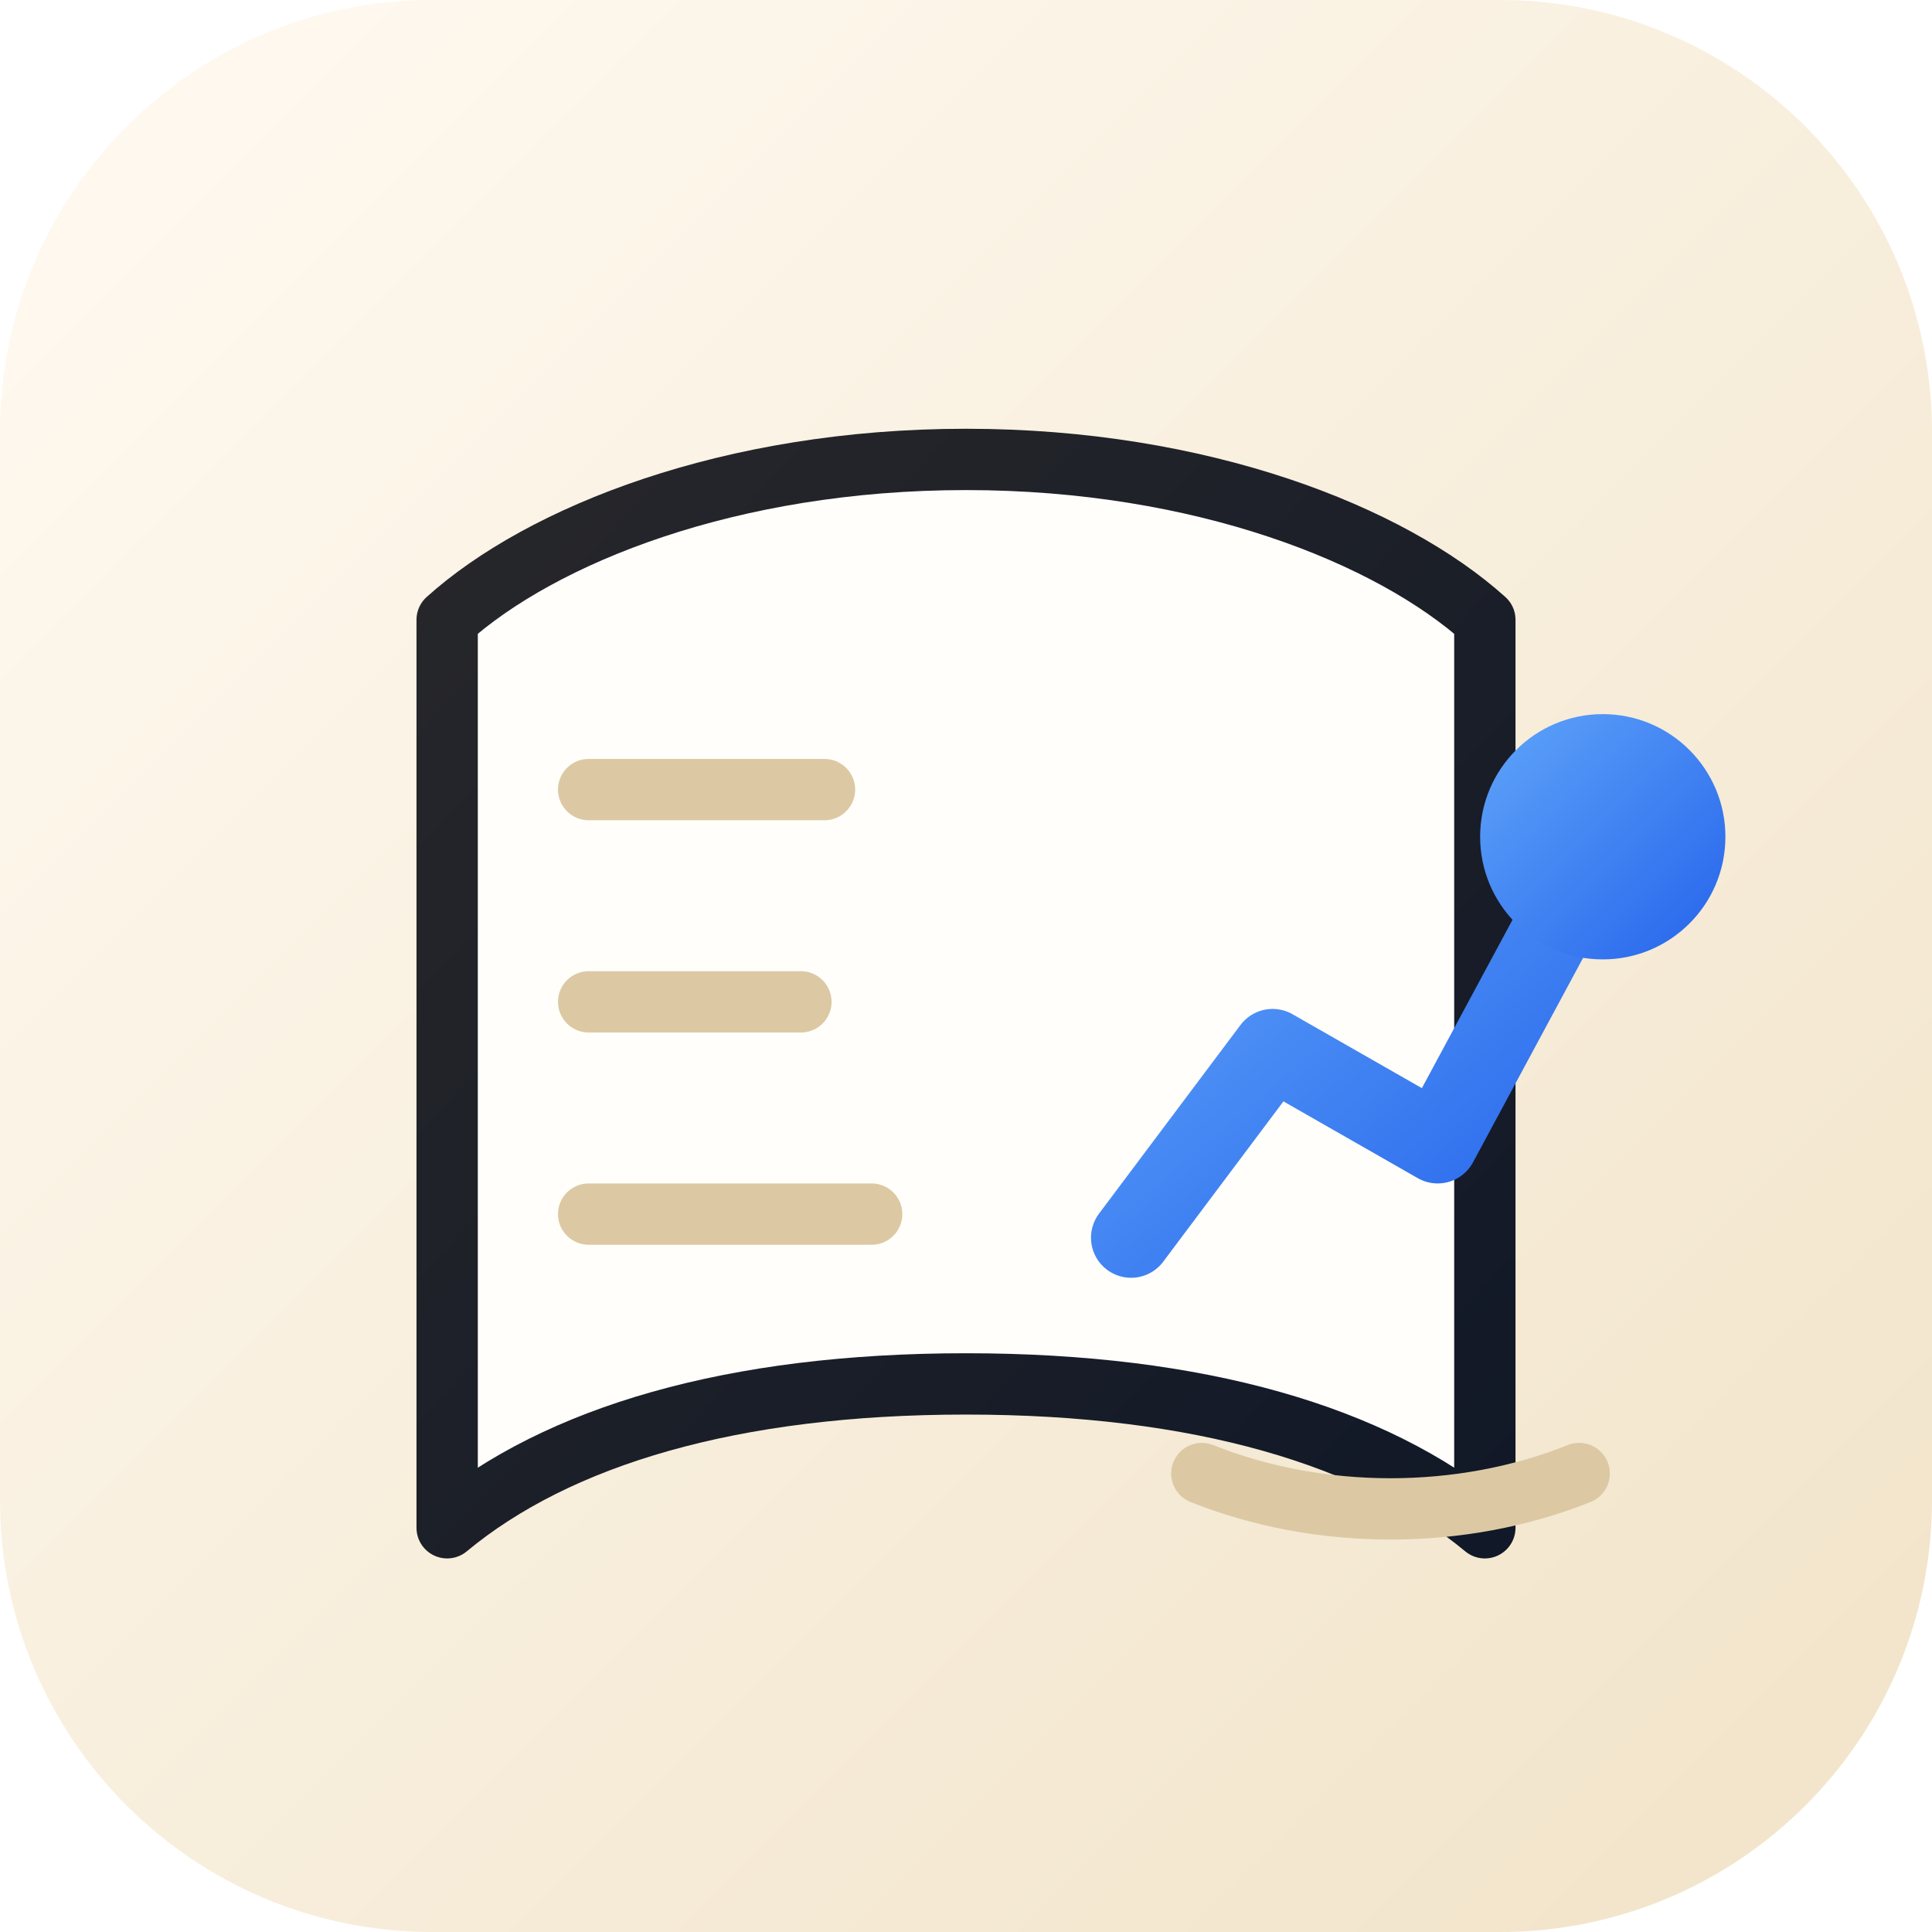
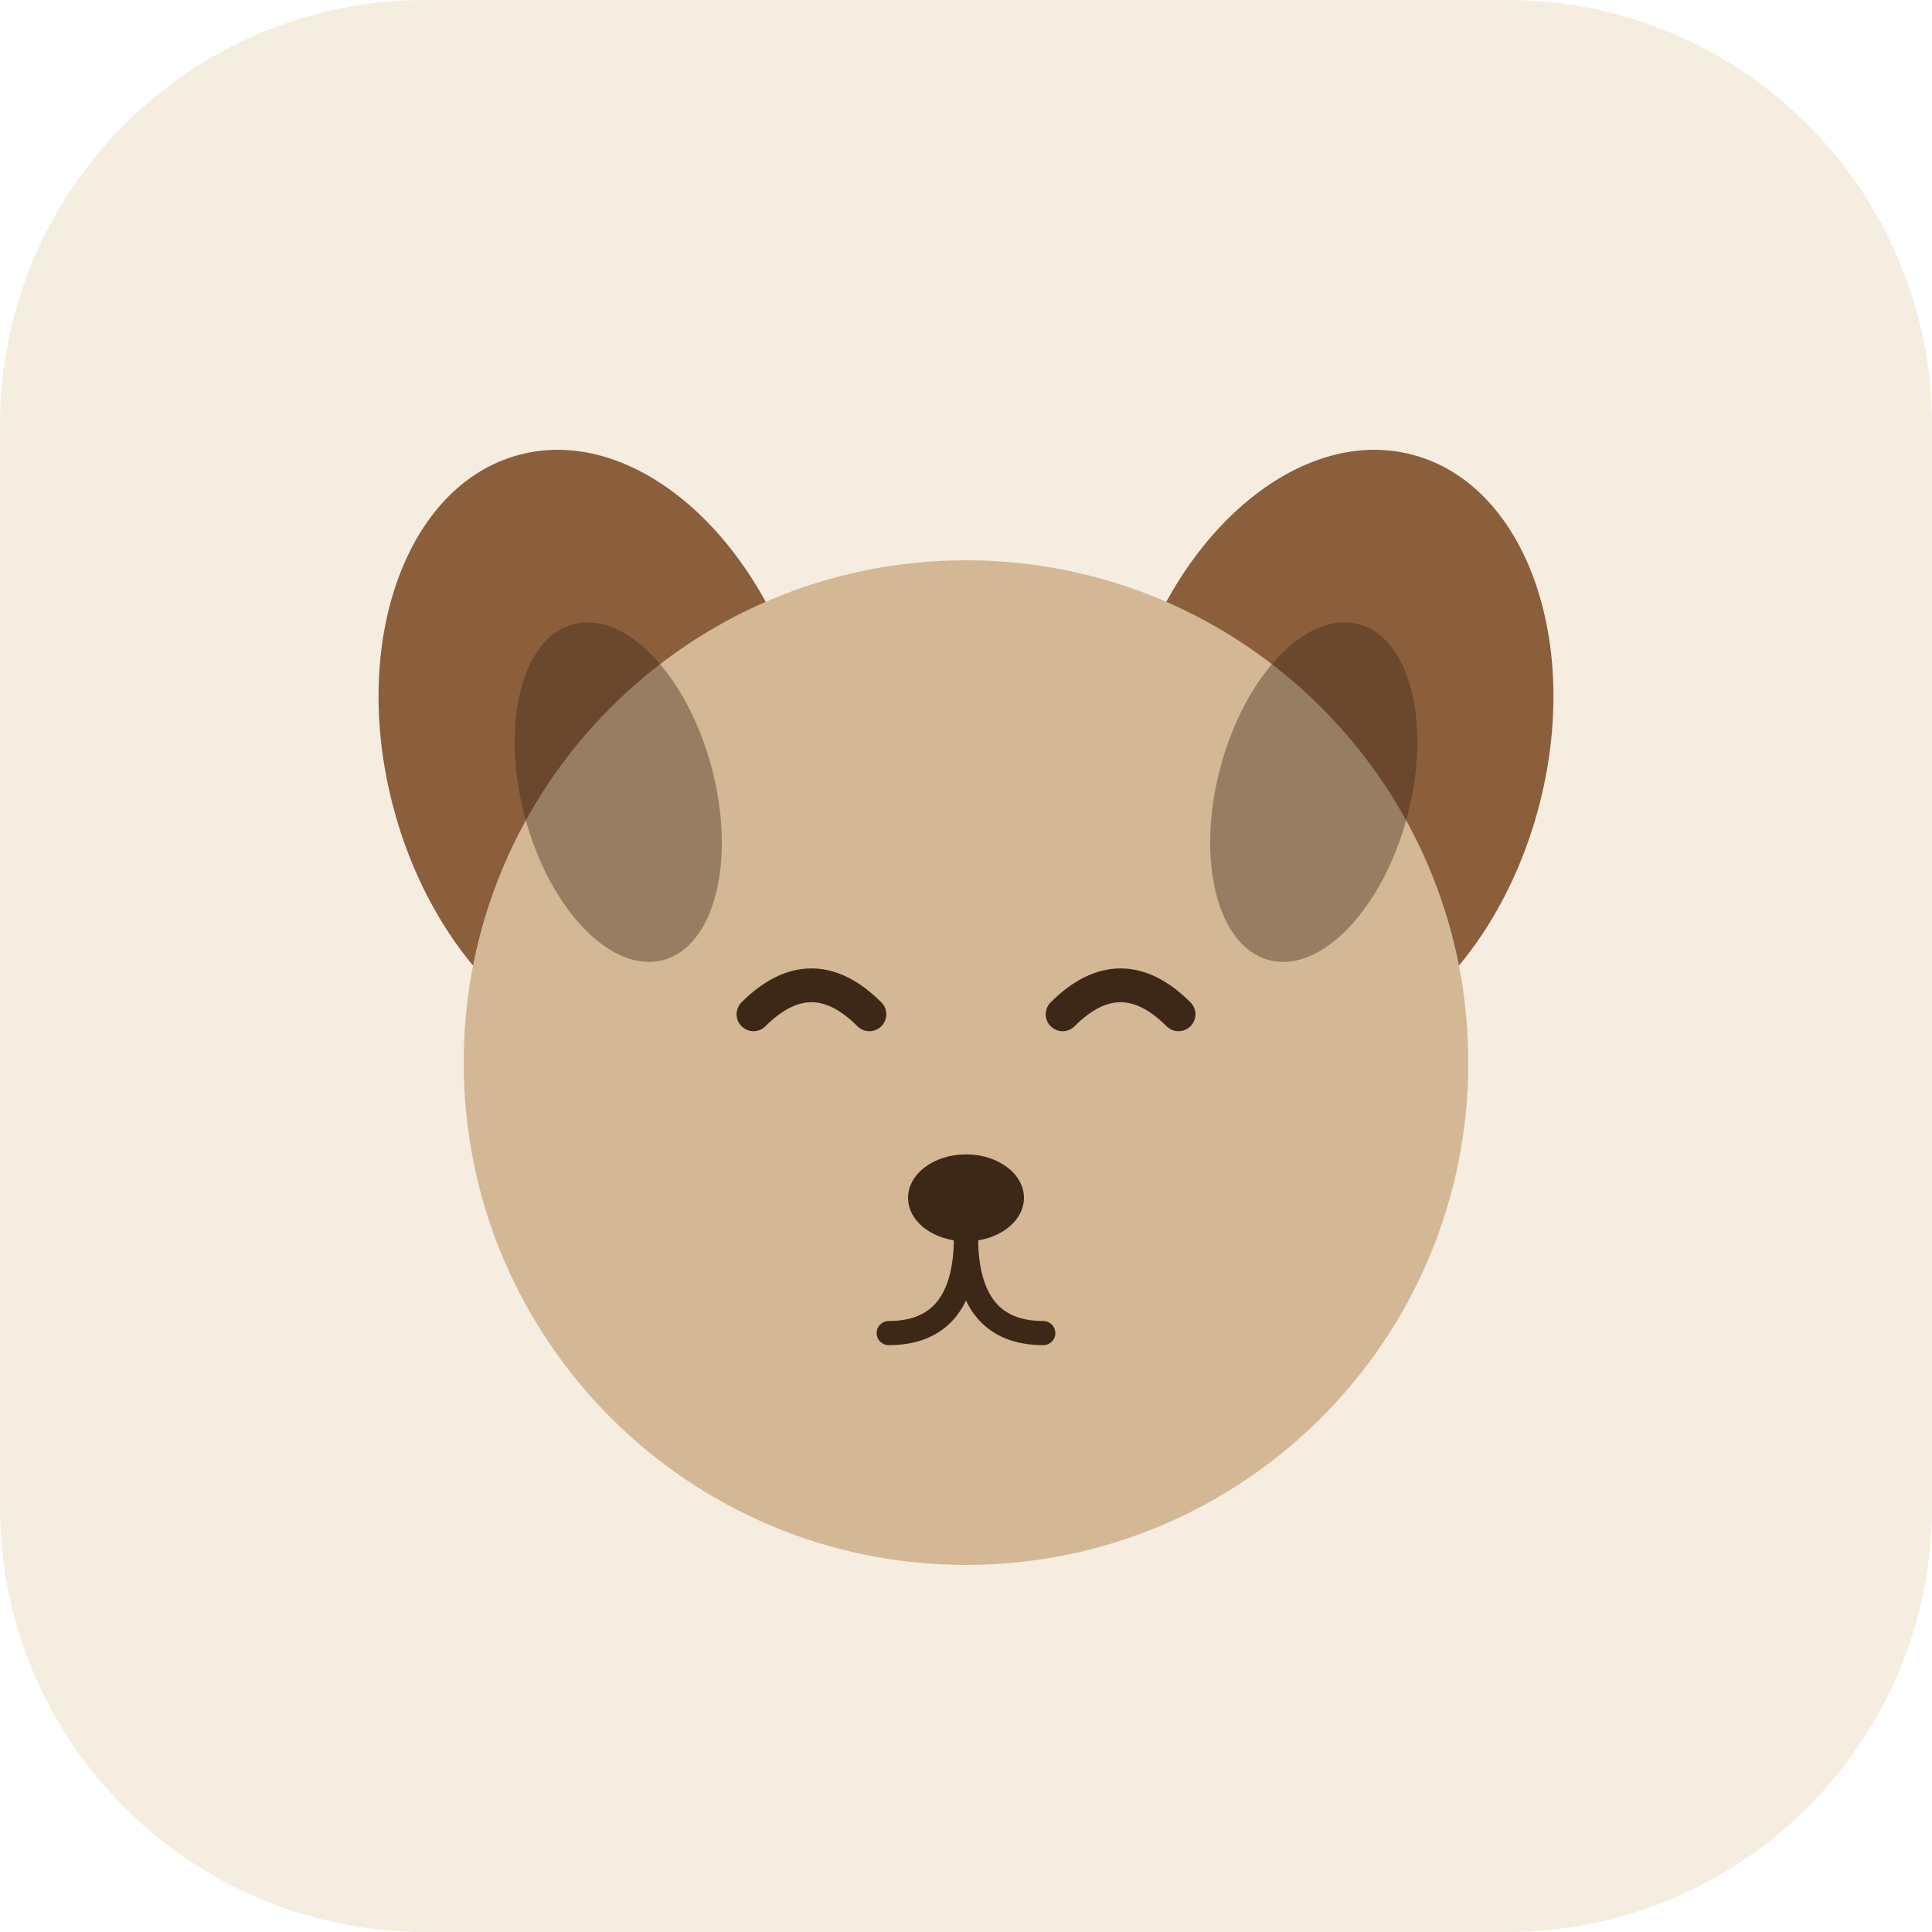
- <svg xmlns="http://www.w3.org/2000/svg" width="1024" height="1024" viewBox="0 0 1024 1024">
-   <defs>
-     <linearGradient id="brand-bg" x1="0%" y1="0%" x2="100%" y2="100%">
-       <stop offset="0%" stop-color="#fffaf2" />
-       <stop offset="100%" stop-color="#f1e3c8" />
-     </linearGradient>
-     <linearGradient id="brand-ink" x1="0%" y1="0%" x2="100%" y2="100%">
-       <stop offset="0%" stop-color="#27272a" />
-       <stop offset="100%" stop-color="#111827" />
-     </linearGradient>
-     <linearGradient id="brand-accent" x1="0%" y1="0%" x2="100%" y2="100%">
-       <stop offset="0%" stop-color="#60a5fa" />
-       <stop offset="100%" stop-color="#2563eb" />
-     </linearGradient>
-   </defs>
-   <rect x="0" y="0" width="1024" height="1024" rx="229" fill="url(#brand-bg)" />
-   <g transform="translate(-88, -44) scale(12.5)">
-     <path d="M48 23c-10 0-18 3.2-22 6.8v38.5c4.7-3.9 12.1-6.1 22-6.1s17.3 2.2 22 6.1V29.8C66 26.2 58 23 48 23Z" fill="#fffefb" stroke="url(#brand-ink)" stroke-width="2.6" stroke-linejoin="round" />
-     <path d="M48 23v45" stroke="url(#brand-ink)" stroke-width="2.6" stroke-linecap="round" />
-     <path d="M32 37h10" stroke="#dcc9a4" stroke-width="2.6" stroke-linecap="round" />
-     <path d="M32 46h9" stroke="#dcc9a4" stroke-width="2.6" stroke-linecap="round" />
-     <path d="M32 55h12" stroke="#dcc9a4" stroke-width="2.6" stroke-linecap="round" />
-     <path d="M55 56l6-8 7 4 7-13" fill="none" stroke="url(#brand-accent)" stroke-width="3.4" stroke-linecap="round" stroke-linejoin="round" />
-     <circle cx="75" cy="39" r="5.2" fill="url(#brand-accent)" />
-     <path d="M58 66c5 2 11 2 16 0" fill="none" stroke="#dcc9a4" stroke-width="2.6" stroke-linecap="round" />
-   </g>
+ <svg xmlns="http://www.w3.org/2000/svg" viewBox="0 0 200 200" width="200" height="200">
+   <rect width="200" height="200" fill="#F5EDE0" rx="44" />
+   <ellipse cx="62" cy="78" rx="22" ry="32" fill="#8B5E3C" transform="rotate(-15 62 78)" />
+   <ellipse cx="138" cy="78" rx="22" ry="32" fill="#8B5E3C" transform="rotate(15 138 78)" />
+   <circle cx="100" cy="110" r="52" fill="#D4B896" />
+   <ellipse cx="64" cy="82" rx="10" ry="18" fill="#3D2817" transform="rotate(-15 64 82)" opacity="0.4" />
+   <ellipse cx="136" cy="82" rx="10" ry="18" fill="#3D2817" transform="rotate(15 136 82)" opacity="0.4" />
+   <path d="M 78 105 Q 84 99 90 105" stroke="#3D2817" stroke-width="3.5" fill="none" stroke-linecap="round" />
+   <path d="M 110 105 Q 116 99 122 105" stroke="#3D2817" stroke-width="3.5" fill="none" stroke-linecap="round" />
+   <ellipse cx="100" cy="124" rx="6" ry="4.5" fill="#3D2817" />
+   <path d="M 100 128 Q 100 138 92 138" stroke="#3D2817" stroke-width="2.5" fill="none" stroke-linecap="round" />
+   <path d="M 100 128 Q 100 138 108 138" stroke="#3D2817" stroke-width="2.5" fill="none" stroke-linecap="round" />
</svg>
